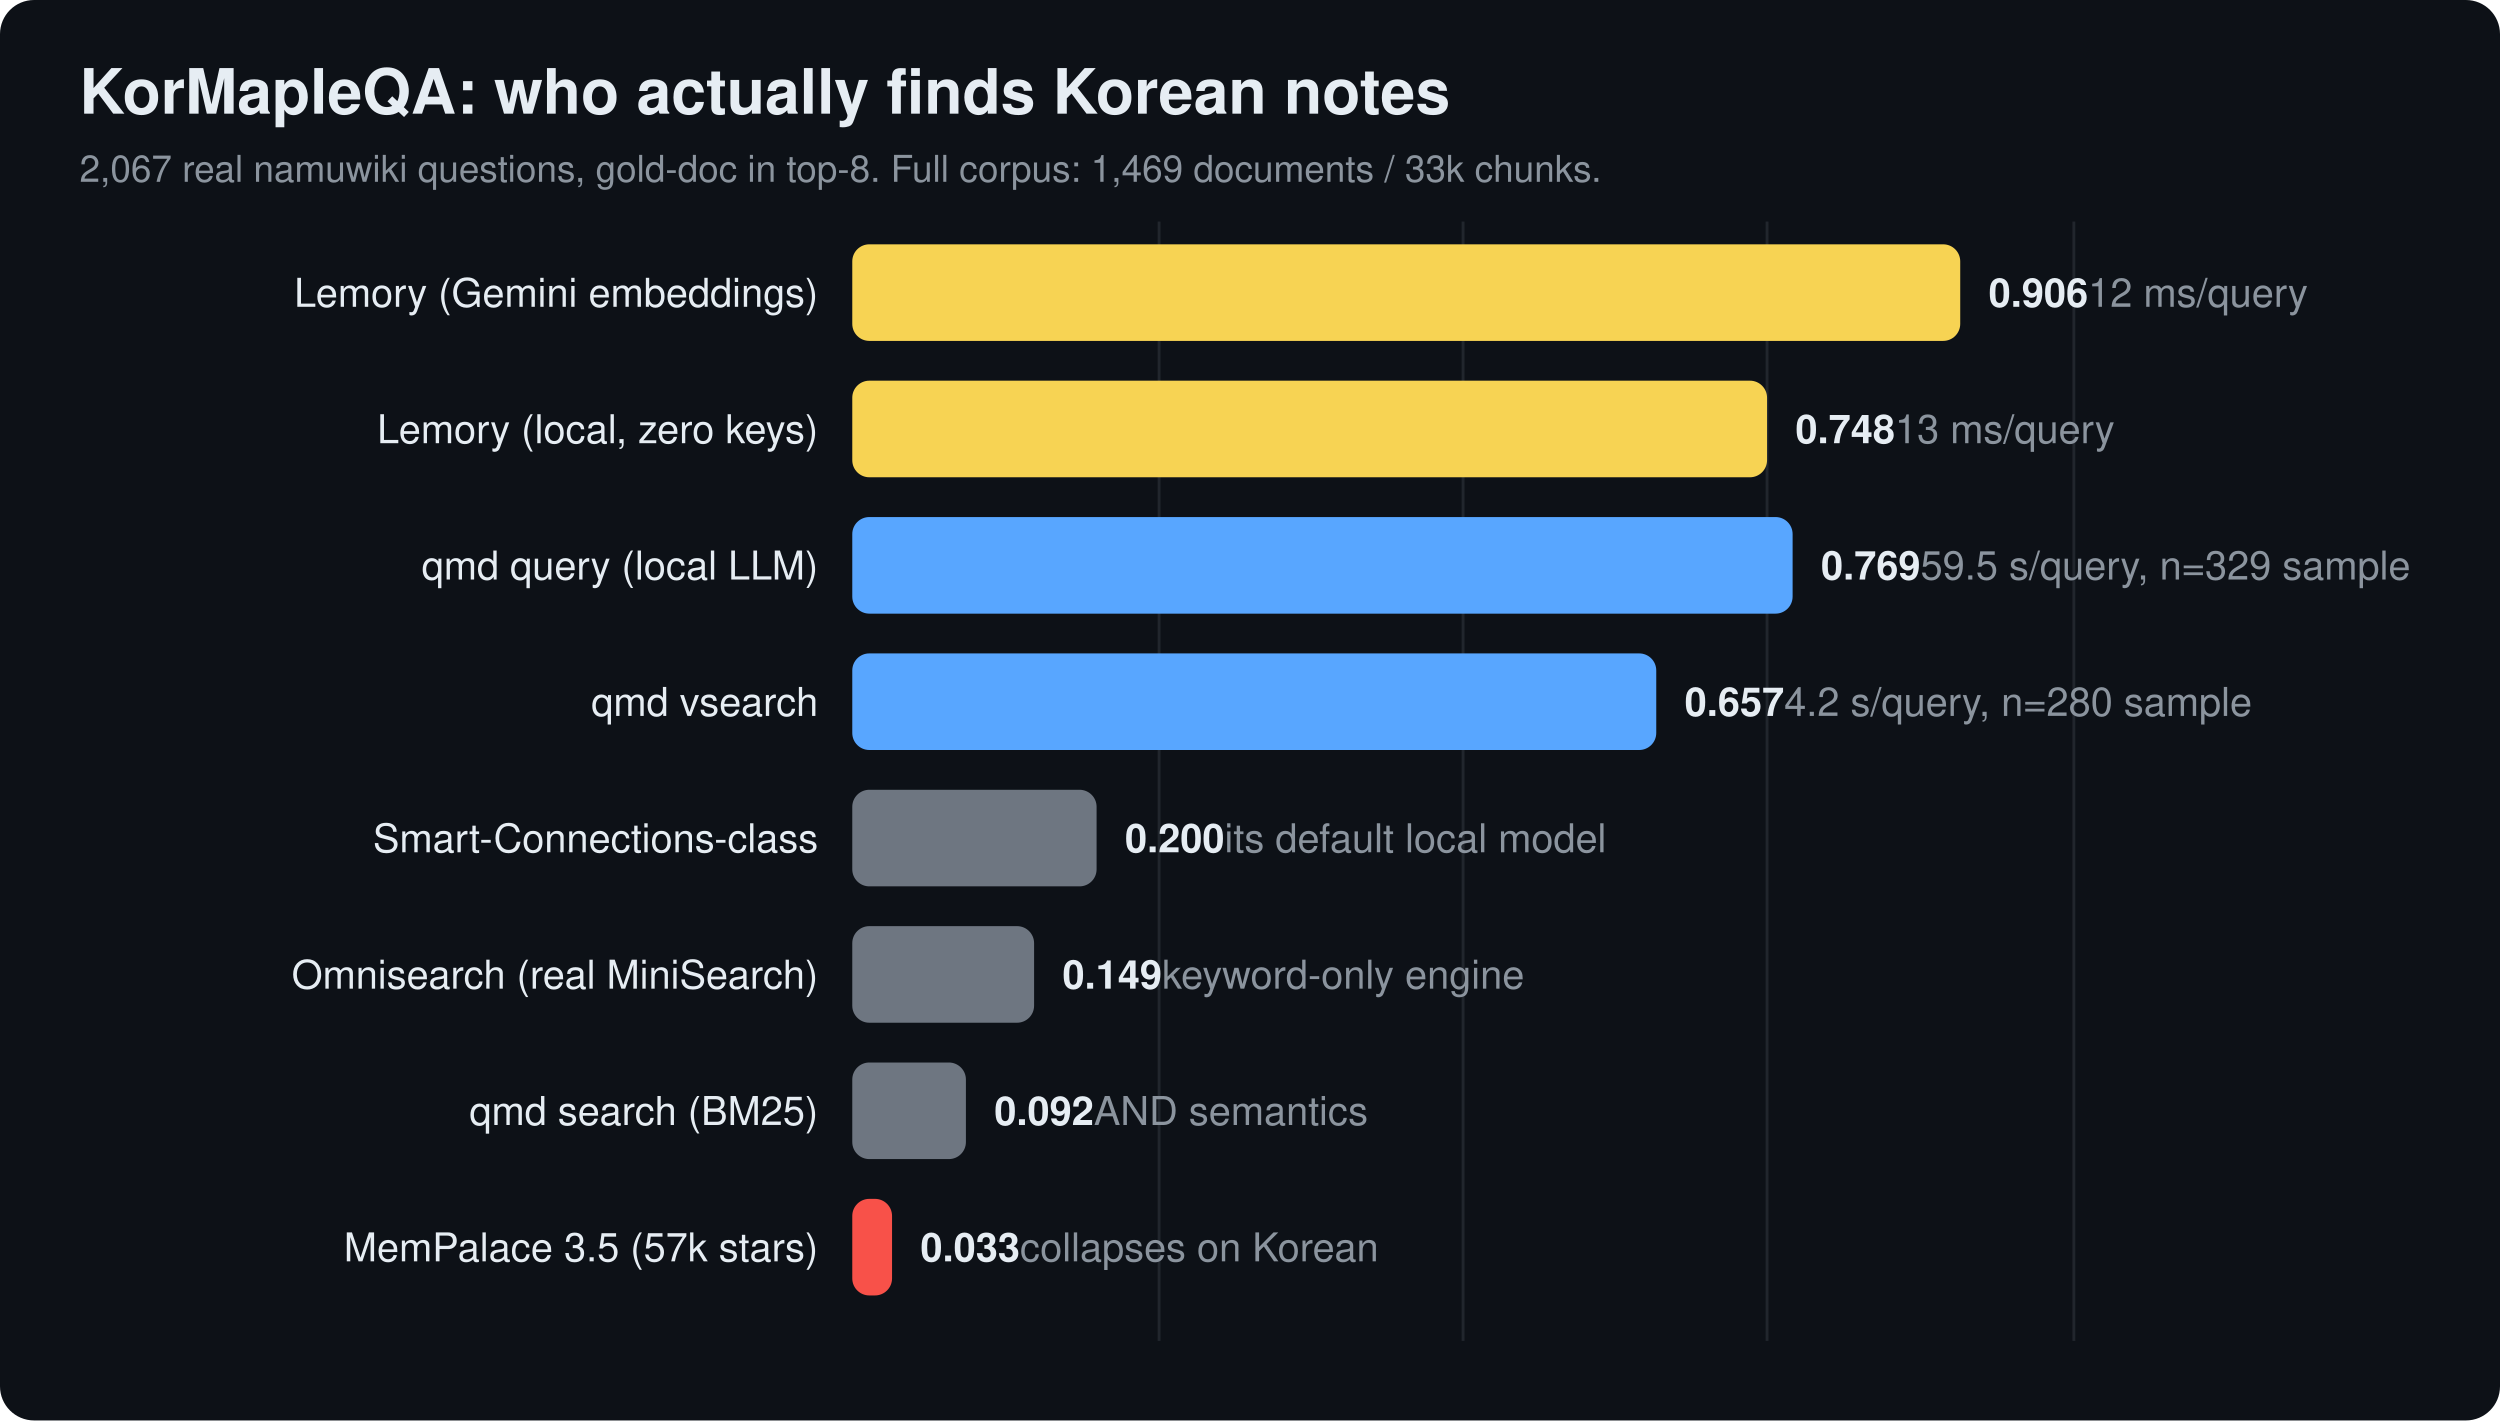
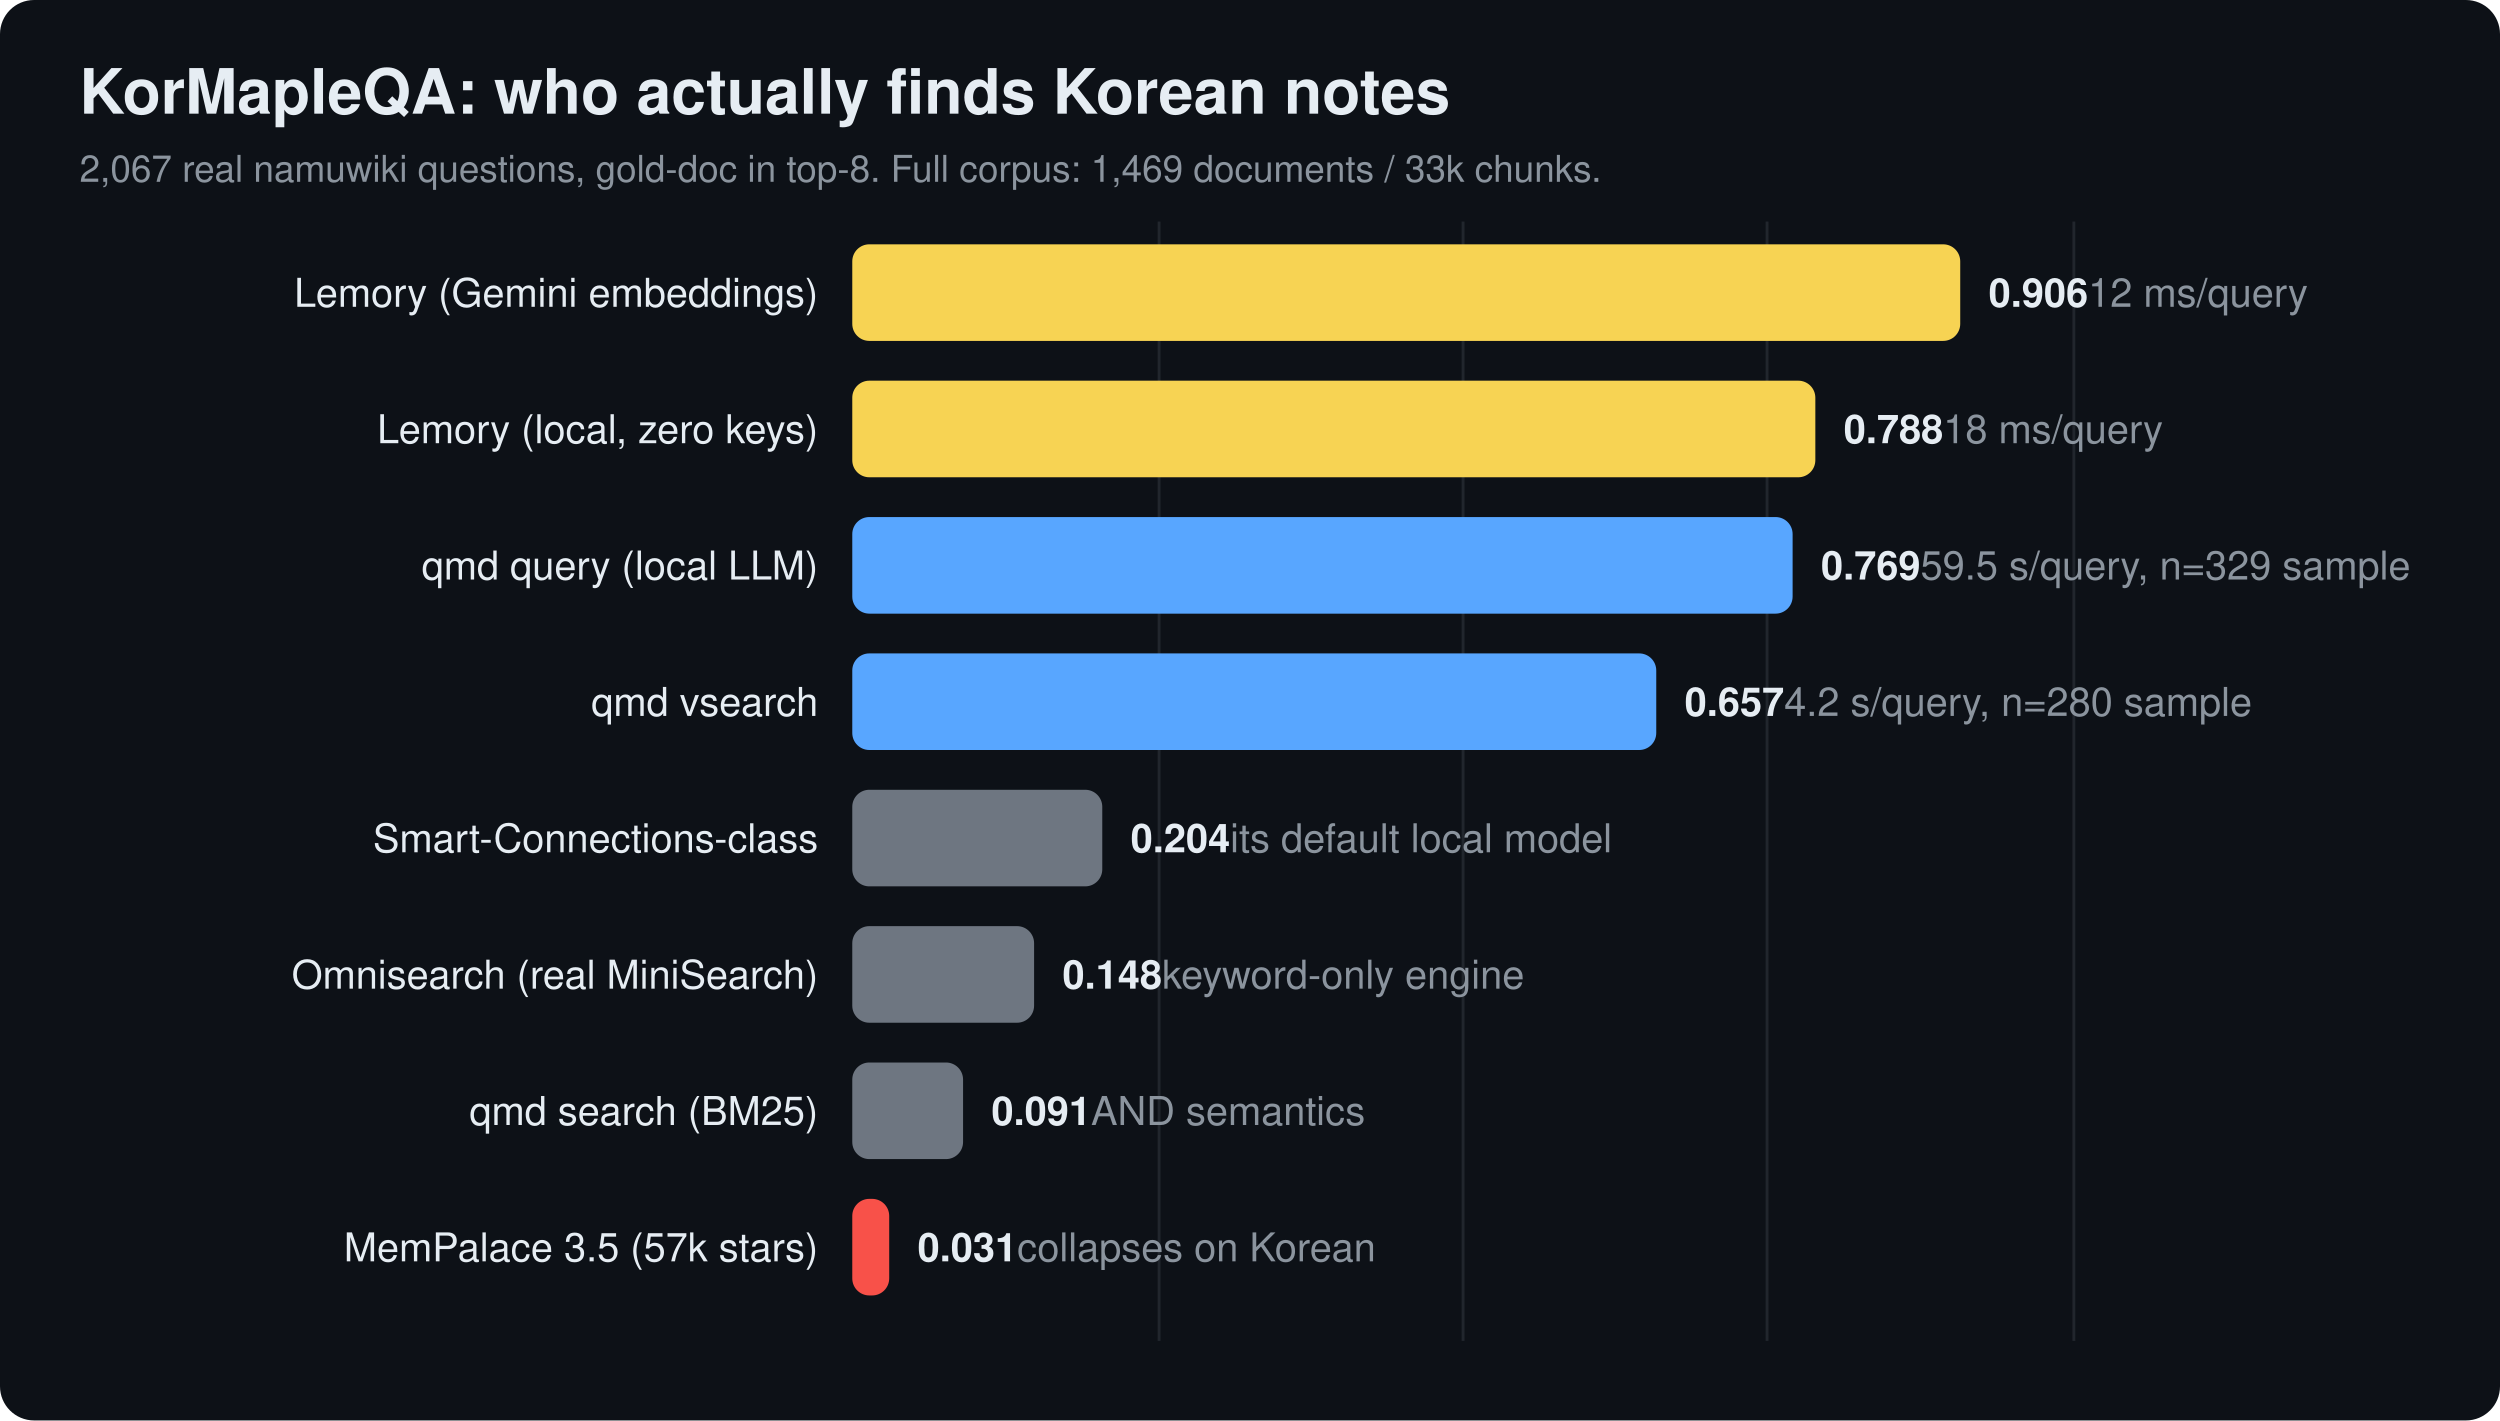
<svg xmlns="http://www.w3.org/2000/svg" width="880" height="500" font-family="-apple-system,Segoe UI,Helvetica,Arial,sans-serif">
  <rect width="880" height="500" rx="12" fill="#0d1117" />
  <text x="28" y="40" fill="#e6edf3" font-size="22" font-weight="700">KorMapleQA: who actually finds Korean notes</text>
  <text x="28" y="64" fill="#8b949e" font-size="13">2,067 real namuwiki questions, gold-doc in top-8. Full corpus: 1,469 documents / 33k chunks.</text>
  <line x1="408" y1="78" x2="408" y2="472" stroke="#21262d" />
  <line x1="515" y1="78" x2="515" y2="472" stroke="#21262d" />
  <line x1="622" y1="78" x2="622" y2="472" stroke="#21262d" />
  <line x1="730" y1="78" x2="730" y2="472" stroke="#21262d" />
  <text x="288" y="108.0" fill="#e6edf3" font-size="14" text-anchor="end">Lemory (Gemini embeddings)</text>
  <rect x="300" y="86" width="390" height="34" rx="6" fill="#f7d353" />
  <text x="700" y="108.0" fill="#e6edf3" font-size="14" font-weight="600">0.906<tspan fill="#8b949e" font-weight="400">  12 ms/query</tspan>
  </text>
  <text x="288" y="156.0" fill="#e6edf3" font-size="14" text-anchor="end">Lemory (local, zero keys)</text>
-   <rect x="300" y="134" width="322" height="34" rx="6" fill="#f7d353" />
-   <text x="632" y="156.0" fill="#e6edf3" font-size="14" font-weight="600">0.748<tspan fill="#8b949e" font-weight="400">  13 ms/query</tspan>
+   <rect x="300" y="134" width="339" height="34" rx="6" fill="#f7d353" />
+   <text x="649" y="156.0" fill="#e6edf3" font-size="14" font-weight="600">0.788<tspan fill="#8b949e" font-weight="400">  18 ms/query</tspan>
  </text>
  <text x="288" y="204.0" fill="#e6edf3" font-size="14" text-anchor="end">qmd query (local LLM)</text>
  <rect x="300" y="182" width="331" height="34" rx="6" fill="#58a6ff" />
  <text x="641" y="204.0" fill="#e6edf3" font-size="14" font-weight="600">0.769<tspan fill="#8b949e" font-weight="400">  59.5 s/query, n=329 sample</tspan>
  </text>
  <text x="288" y="252.0" fill="#e6edf3" font-size="14" text-anchor="end">qmd vsearch</text>
  <rect x="300" y="230" width="283" height="34" rx="6" fill="#58a6ff" />
  <text x="593" y="252.0" fill="#e6edf3" font-size="14" font-weight="600">0.657<tspan fill="#8b949e" font-weight="400">  4.2 s/query, n=280 sample</tspan>
  </text>
  <text x="288" y="300.0" fill="#e6edf3" font-size="14" text-anchor="end">Smart-Connections-class</text>
-   <rect x="300" y="278" width="86" height="34" rx="6" fill="#6e7681" />
-   <text x="396" y="300.0" fill="#e6edf3" font-size="14" font-weight="600">0.200<tspan fill="#8b949e" font-weight="400">  its default local model</tspan>
+   <rect x="300" y="278" width="88" height="34" rx="6" fill="#6e7681" />
+   <text x="398" y="300.0" fill="#e6edf3" font-size="14" font-weight="600">0.204<tspan fill="#8b949e" font-weight="400">  its default local model</tspan>
  </text>
  <text x="288" y="348.0" fill="#e6edf3" font-size="14" text-anchor="end">Omnisearch (real MiniSearch)</text>
  <rect x="300" y="326" width="64" height="34" rx="6" fill="#6e7681" />
-   <text x="374" y="348.0" fill="#e6edf3" font-size="14" font-weight="600">0.149<tspan fill="#8b949e" font-weight="400">  keyword-only engine</tspan>
+   <text x="374" y="348.0" fill="#e6edf3" font-size="14" font-weight="600">0.148<tspan fill="#8b949e" font-weight="400">  keyword-only engine</tspan>
  </text>
  <text x="288" y="396.0" fill="#e6edf3" font-size="14" text-anchor="end">qmd search (BM25)</text>
-   <rect x="300" y="374" width="40" height="34" rx="6" fill="#6e7681" />
-   <text x="350" y="396.0" fill="#e6edf3" font-size="14" font-weight="600">0.092<tspan fill="#8b949e" font-weight="400">  AND semantics</tspan>
+   <rect x="300" y="374" width="39" height="34" rx="6" fill="#6e7681" />
+   <text x="349" y="396.0" fill="#e6edf3" font-size="14" font-weight="600">0.091<tspan fill="#8b949e" font-weight="400">  AND semantics</tspan>
  </text>
  <text x="288" y="444.0" fill="#e6edf3" font-size="14" text-anchor="end">MemPalace 3.5 (57k stars)</text>
-   <rect x="300" y="422" width="14" height="34" rx="6" fill="#f85149" />
-   <text x="324" y="444.0" fill="#e6edf3" font-size="14" font-weight="600">0.033<tspan fill="#8b949e" font-weight="400">  collapses on Korean</tspan>
+   <rect x="300" y="422" width="13" height="34" rx="6" fill="#f85149" />
+   <text x="323" y="444.0" fill="#e6edf3" font-size="14" font-weight="600">0.031<tspan fill="#8b949e" font-weight="400">  collapses on Korean</tspan>
  </text>
</svg>
